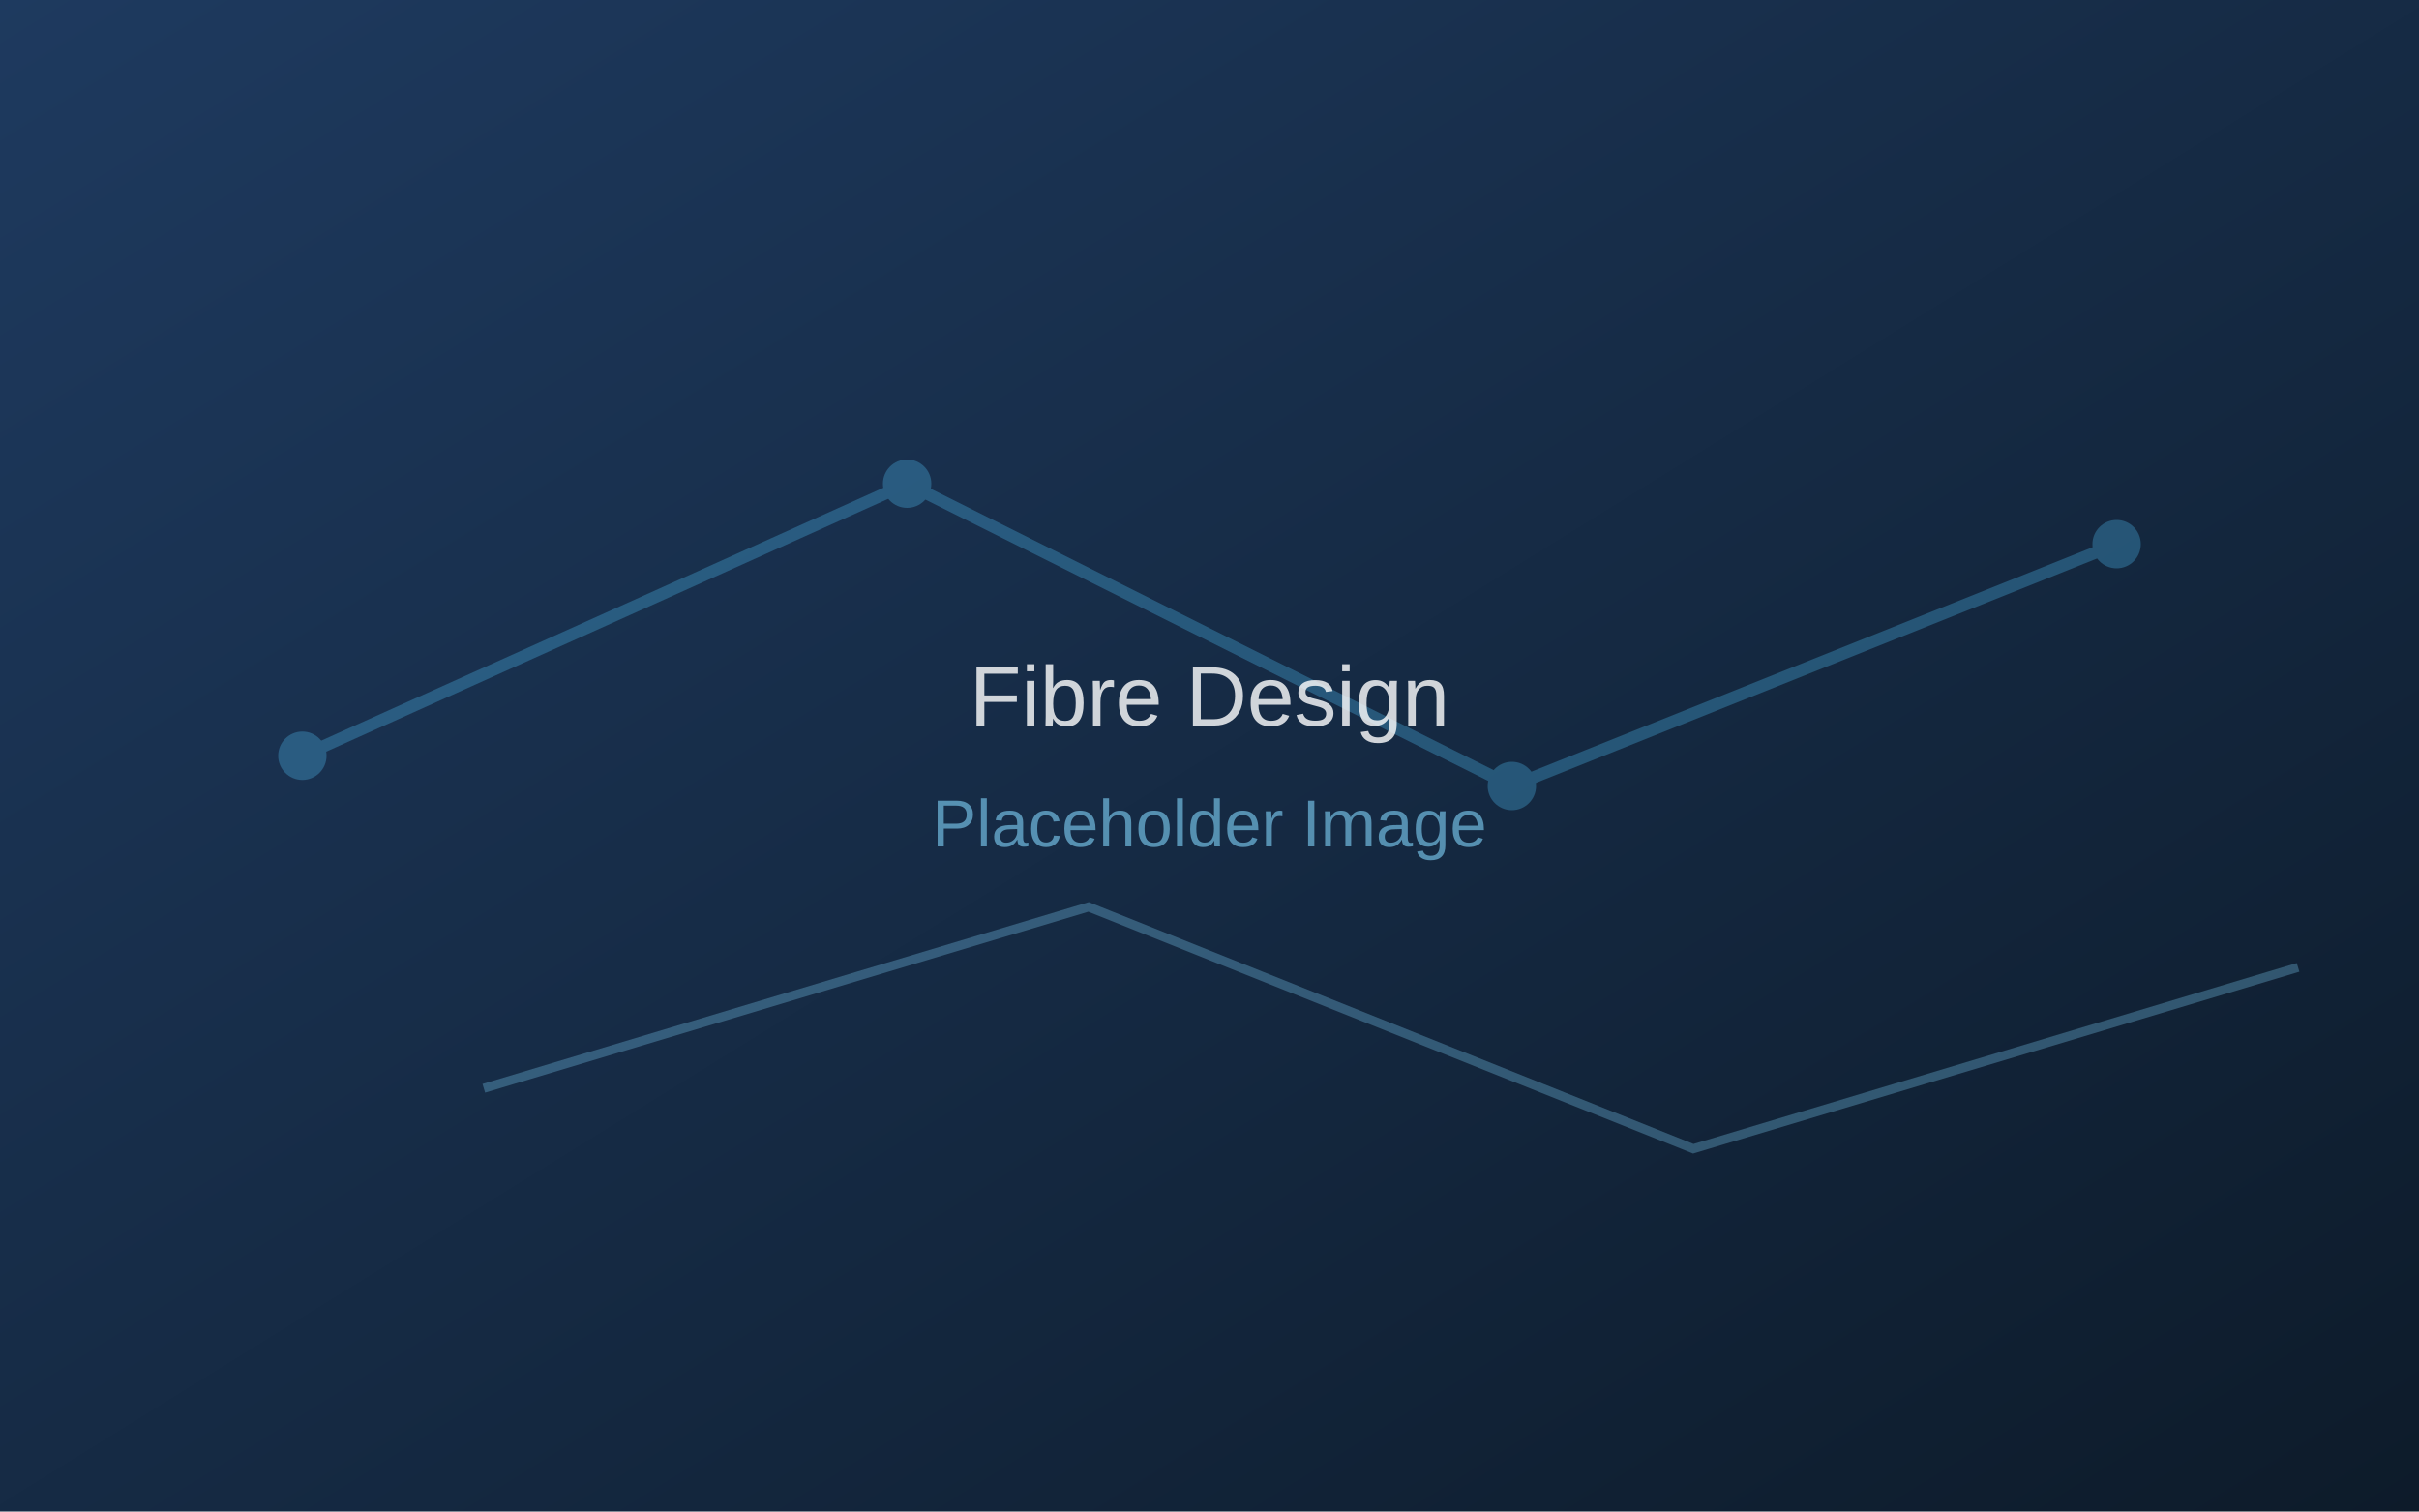
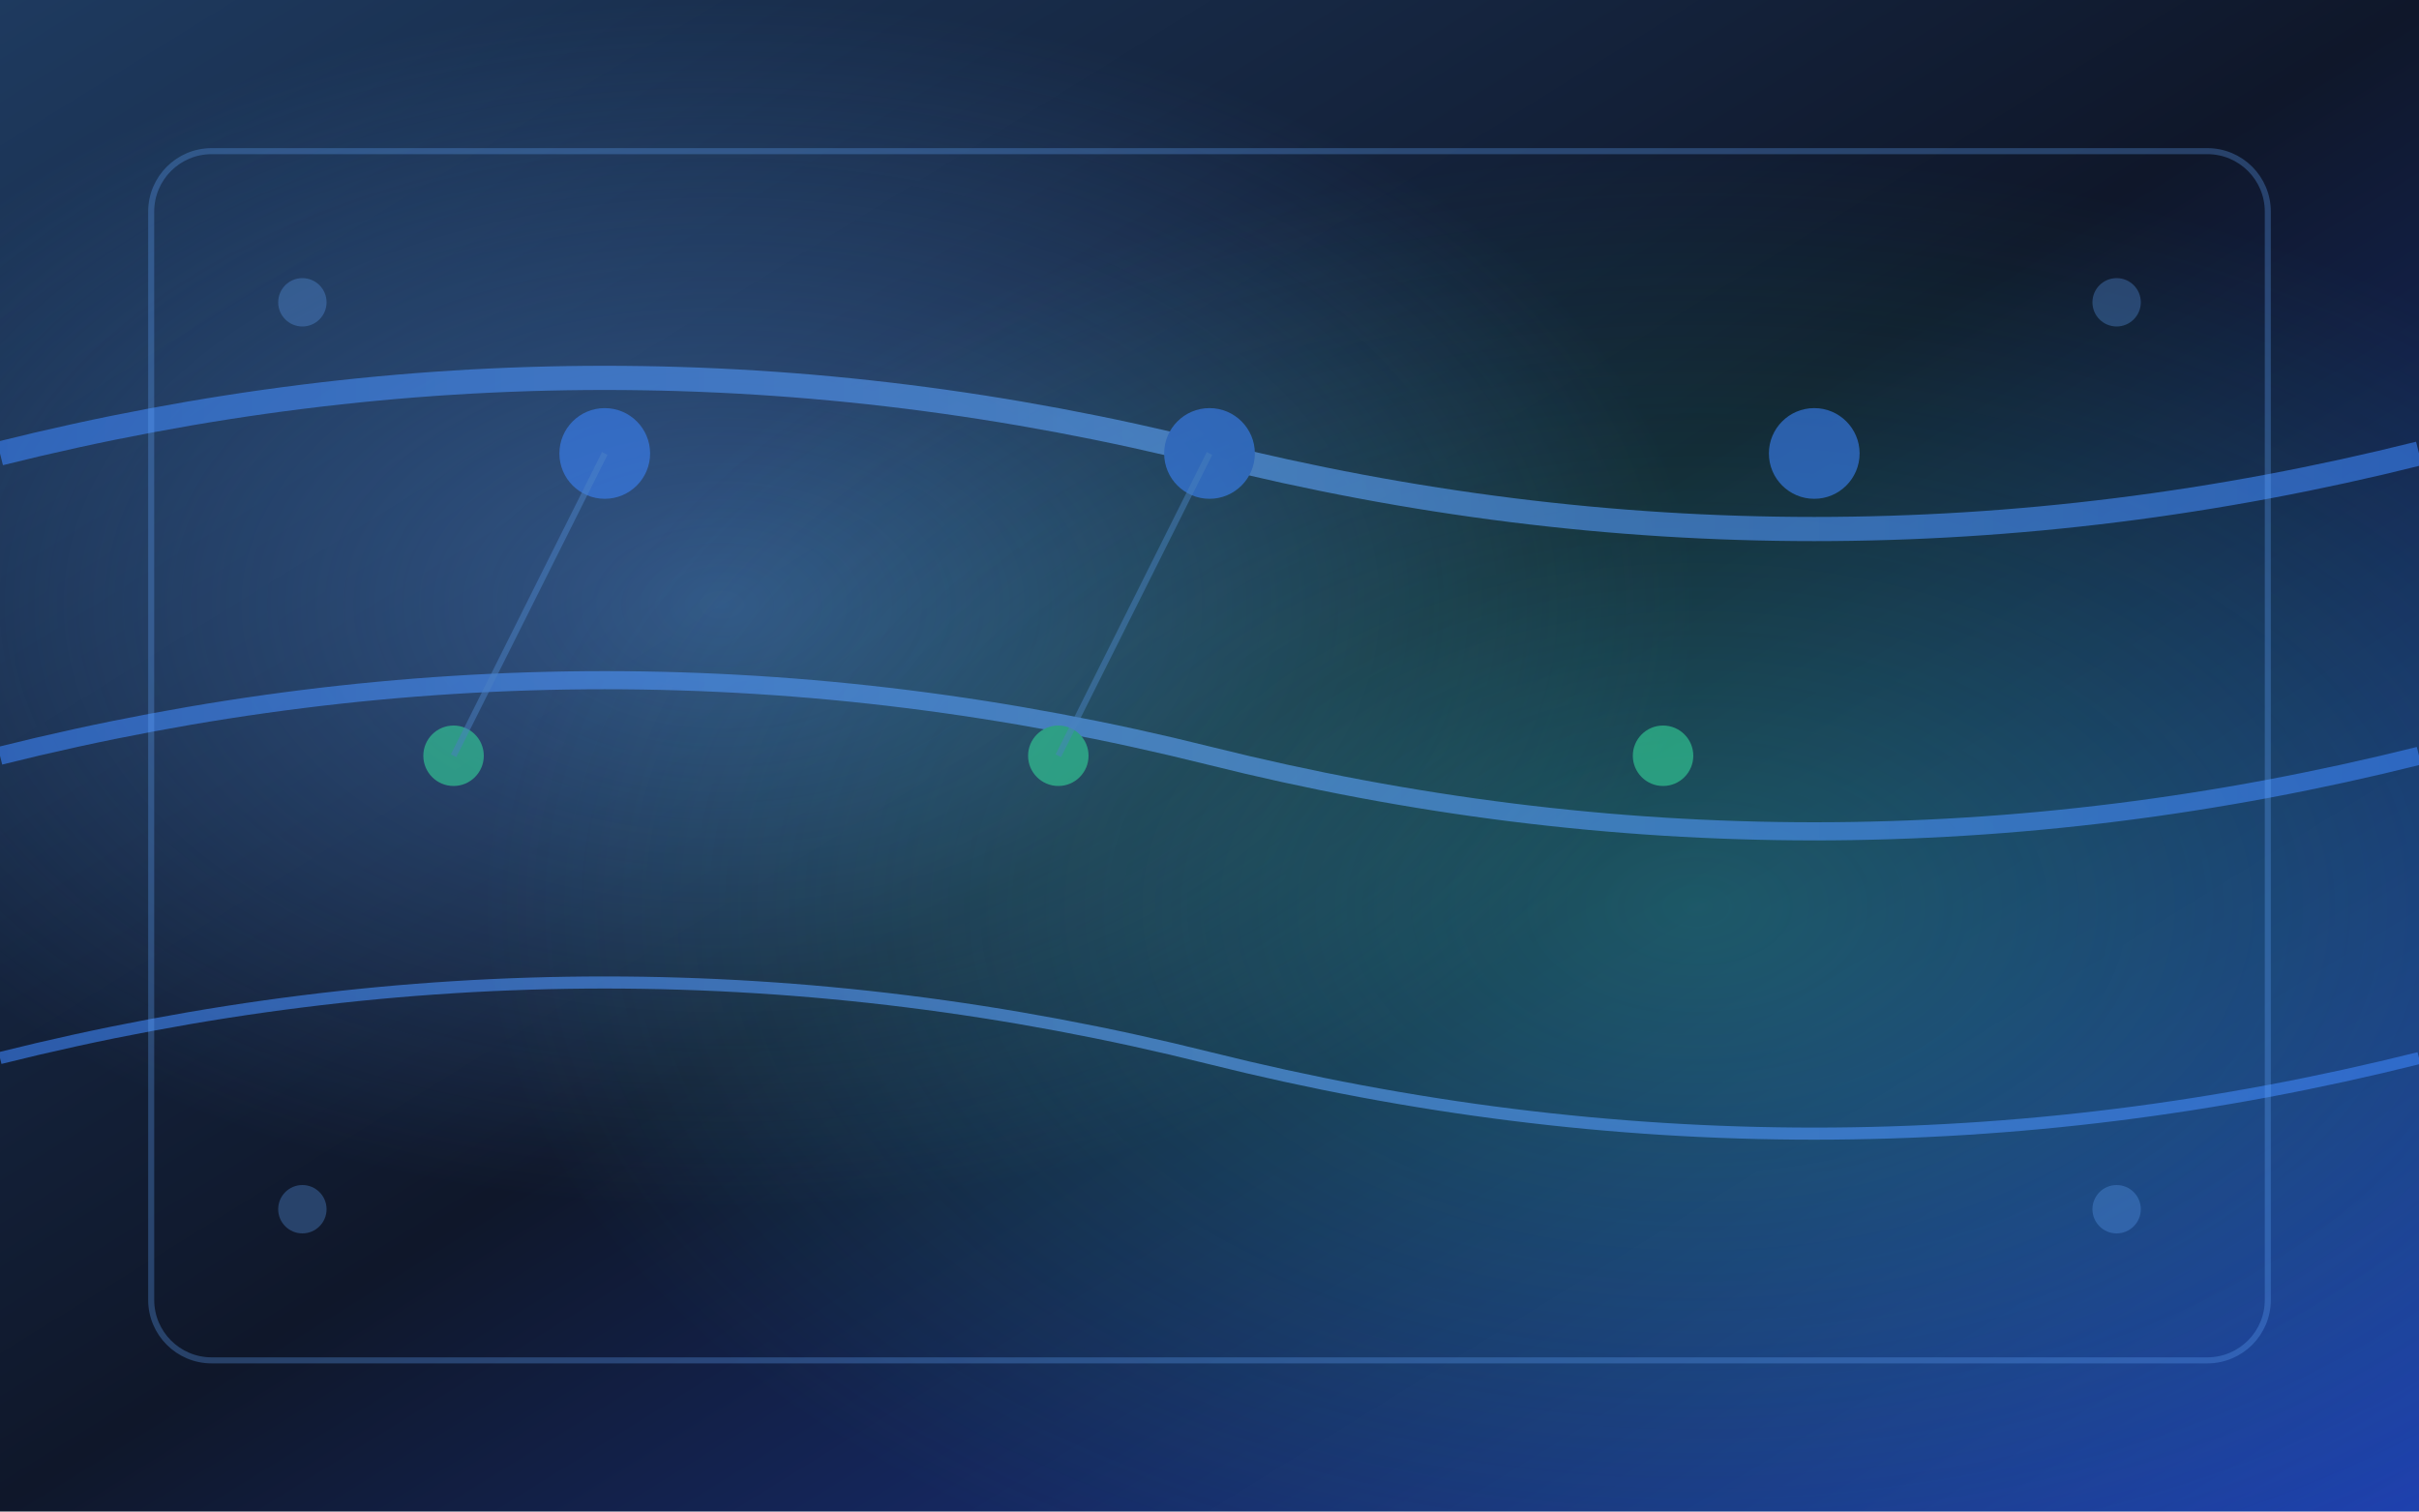
- <svg xmlns="http://www.w3.org/2000/svg" width="400" height="250" viewBox="0 0 400 250">
+ <svg xmlns="http://www.w3.org/2000/svg" width="800" height="500" viewBox="0 0 800 500">
  <defs>
    <linearGradient id="bg" x1="0%" y1="0%" x2="100%" y2="100%">
      <stop offset="0%" style="stop-color:#1e3a5f" />
-       <stop offset="100%" style="stop-color:#0d1b2a" />
+       <stop offset="50%" style="stop-color:#0f172a" />
+       <stop offset="100%" style="stop-color:#1e40af" />
    </linearGradient>
+     <linearGradient id="cable" x1="0%" y1="0%" x2="100%" y2="0%">
+       <stop offset="0%" style="stop-color:#3b82f6" />
+       <stop offset="50%" style="stop-color:#60a5fa" />
+       <stop offset="100%" style="stop-color:#3b82f6" />
+     </linearGradient>
+     <radialGradient id="light1" cx="30%" cy="40%" r="40%">
+       <stop offset="0%" style="stop-color:#60a5fa;stop-opacity:0.4" />
+       <stop offset="100%" style="stop-color:#60a5fa;stop-opacity:0" />
+     </radialGradient>
+     <radialGradient id="light2" cx="70%" cy="60%" r="50%">
+       <stop offset="0%" style="stop-color:#34d399;stop-opacity:0.3" />
+       <stop offset="100%" style="stop-color:#34d399;stop-opacity:0" />
+     </radialGradient>
  </defs>
-   <rect width="400" height="250" fill="url(#bg)" />
+   <rect width="800" height="500" fill="url(#bg)" />
+   <rect width="800" height="500" fill="url(#light1)" />
+   <rect width="800" height="500" fill="url(#light2)" />
+   <g opacity="0.6">
+     <path d="M0 150 Q 200 100, 400 150 T 800 150" stroke="url(#cable)" stroke-width="8" fill="none" />
+     <path d="M0 250 Q 200 200, 400 250 T 800 250" stroke="url(#cable)" stroke-width="6" fill="none" />
+     <path d="M0 350 Q 200 300, 400 350 T 800 350" stroke="url(#cable)" stroke-width="4" fill="none" />
+     <circle cx="200" cy="150" r="15" fill="#3b82f6" />
+     <circle cx="400" cy="150" r="15" fill="#3b82f6" />
+     <circle cx="600" cy="150" r="15" fill="#3b82f6" />
+     <circle cx="150" cy="250" r="10" fill="#34d399" />
+     <circle cx="350" cy="250" r="10" fill="#34d399" />
+     <circle cx="550" cy="250" r="10" fill="#34d399" />
+     <line x1="200" y1="150" x2="150" y2="250" stroke="#60a5fa" stroke-width="2" opacity="0.5" />
+     <line x1="400" y1="150" x2="350" y2="250" stroke="#60a5fa" stroke-width="2" opacity="0.5" />
+   </g>
  <g opacity="0.3">
-     <path d="M50 125 L150 80 L250 130 L350 90" stroke="#4fc3f7" stroke-width="2" fill="none" />
-     <circle cx="50" cy="125" r="4" fill="#4fc3f7" />
-     <circle cx="150" cy="80" r="4" fill="#4fc3f7" />
-     <circle cx="250" cy="130" r="4" fill="#4fc3f7" />
-     <circle cx="350" cy="90" r="4" fill="#4fc3f7" />
-     <path d="M80 180 L180 150 L280 190 L380 160" stroke="#81d4fa" stroke-width="1.5" fill="none" />
+     <rect x="50" y="50" width="700" height="400" rx="20" stroke="#60a5fa" stroke-width="2" fill="none" />
+     <circle cx="100" cy="100" r="8" fill="#60a5fa" />
+     <circle cx="700" cy="100" r="8" fill="#60a5fa" />
+     <circle cx="100" cy="400" r="8" fill="#60a5fa" />
+     <circle cx="700" cy="400" r="8" fill="#60a5fa" />
  </g>
-   <text x="200" y="120" font-family="Arial, sans-serif" font-size="14" fill="#ffffff" text-anchor="middle" opacity="0.8">Fibre Design</text>
-   <text x="200" y="140" font-family="Arial, sans-serif" font-size="11" fill="#81d4fa" text-anchor="middle" opacity="0.6">Placeholder Image</text>
</svg>
